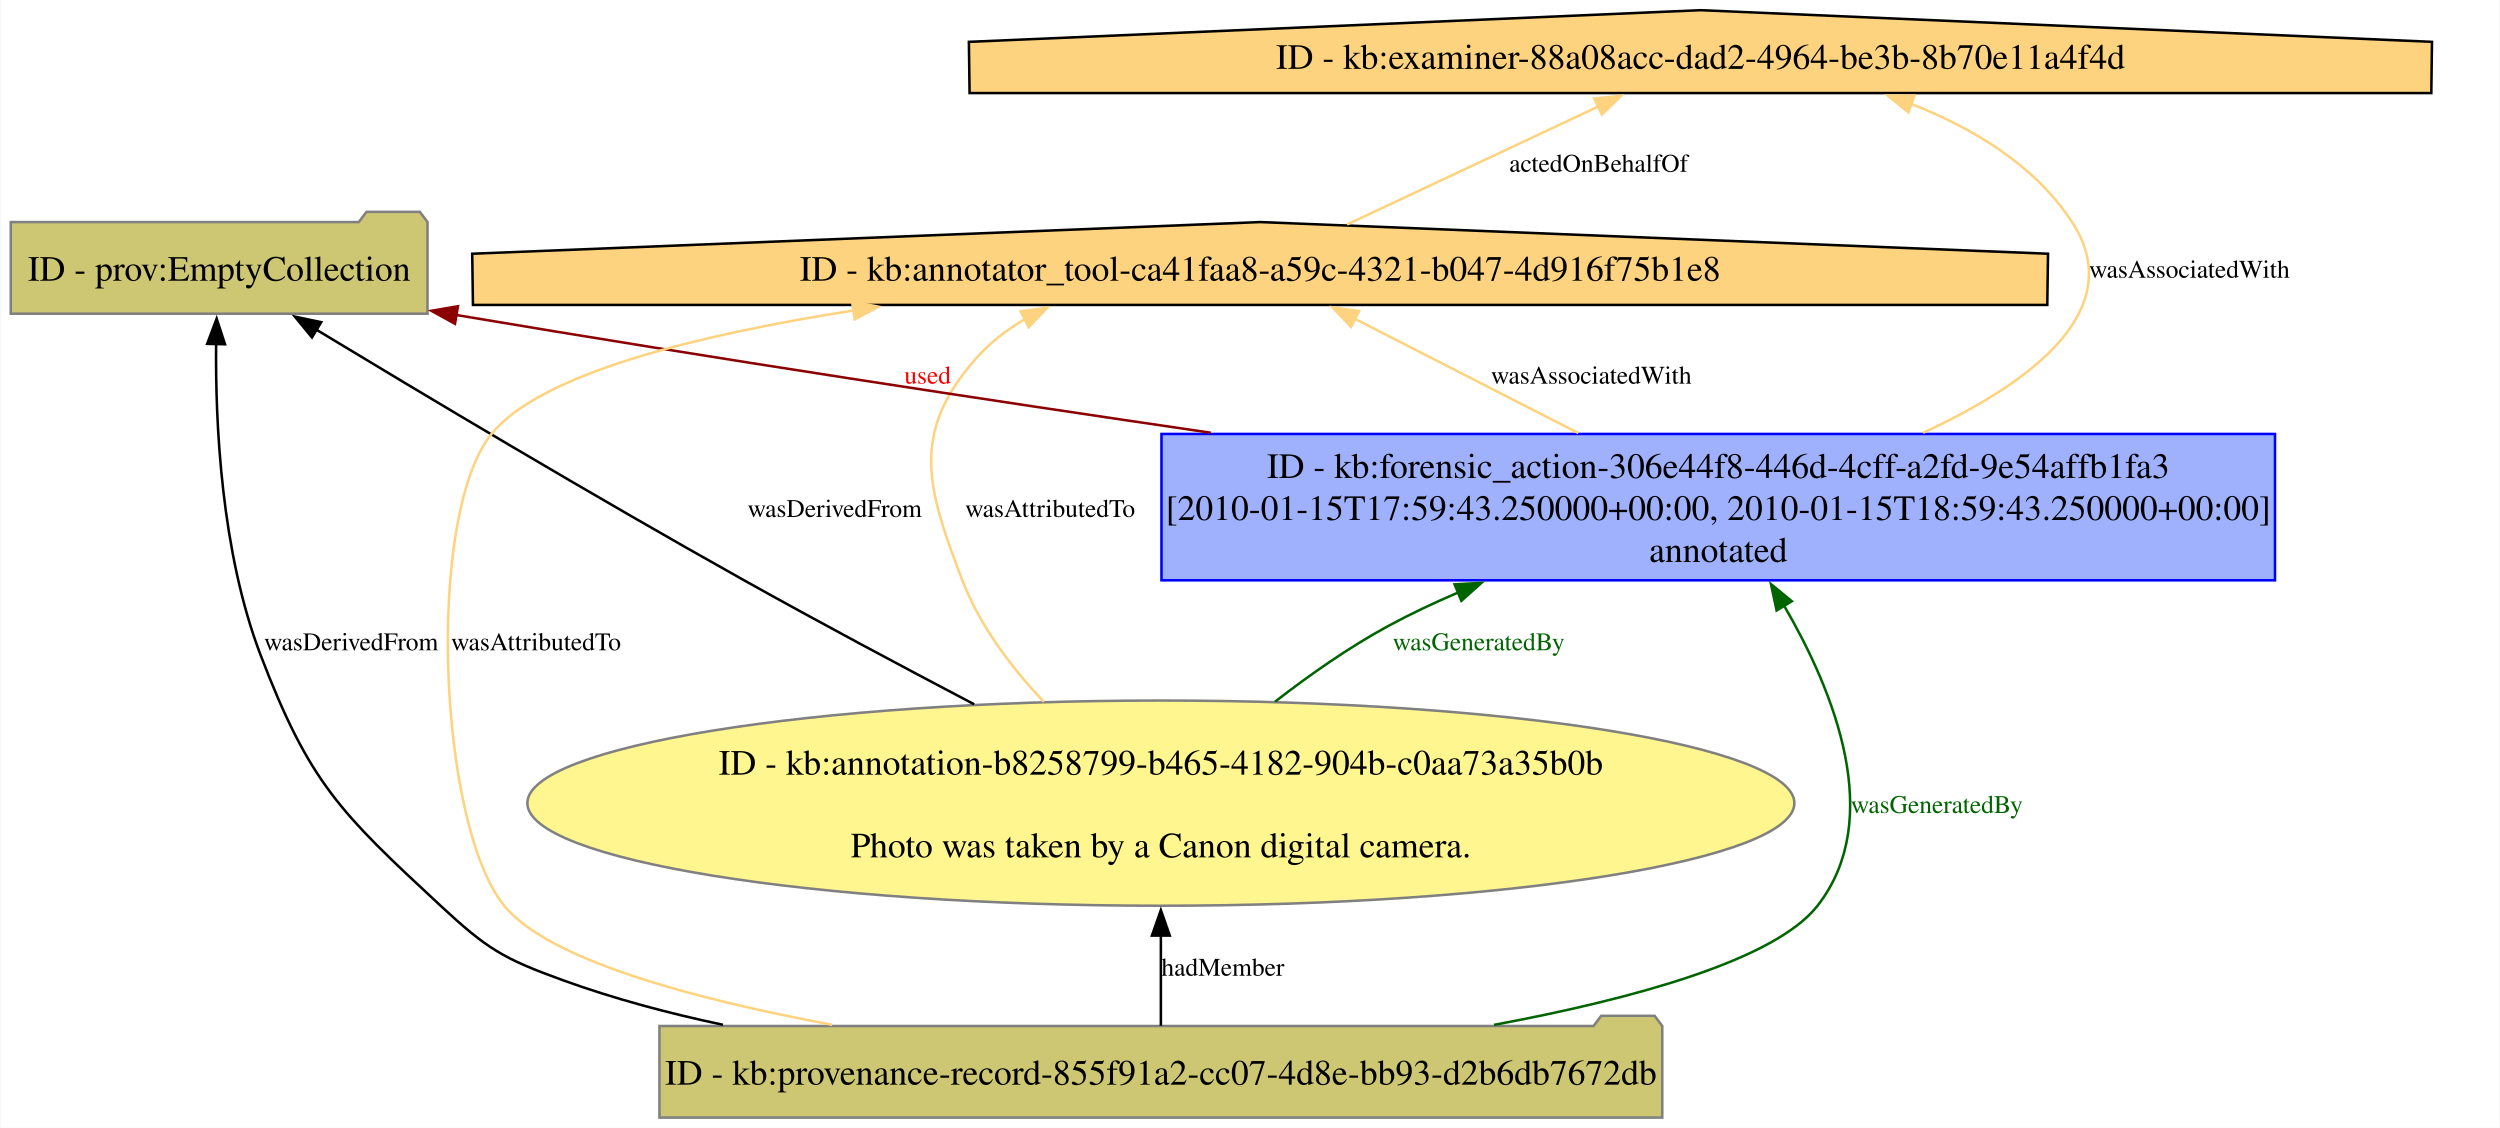
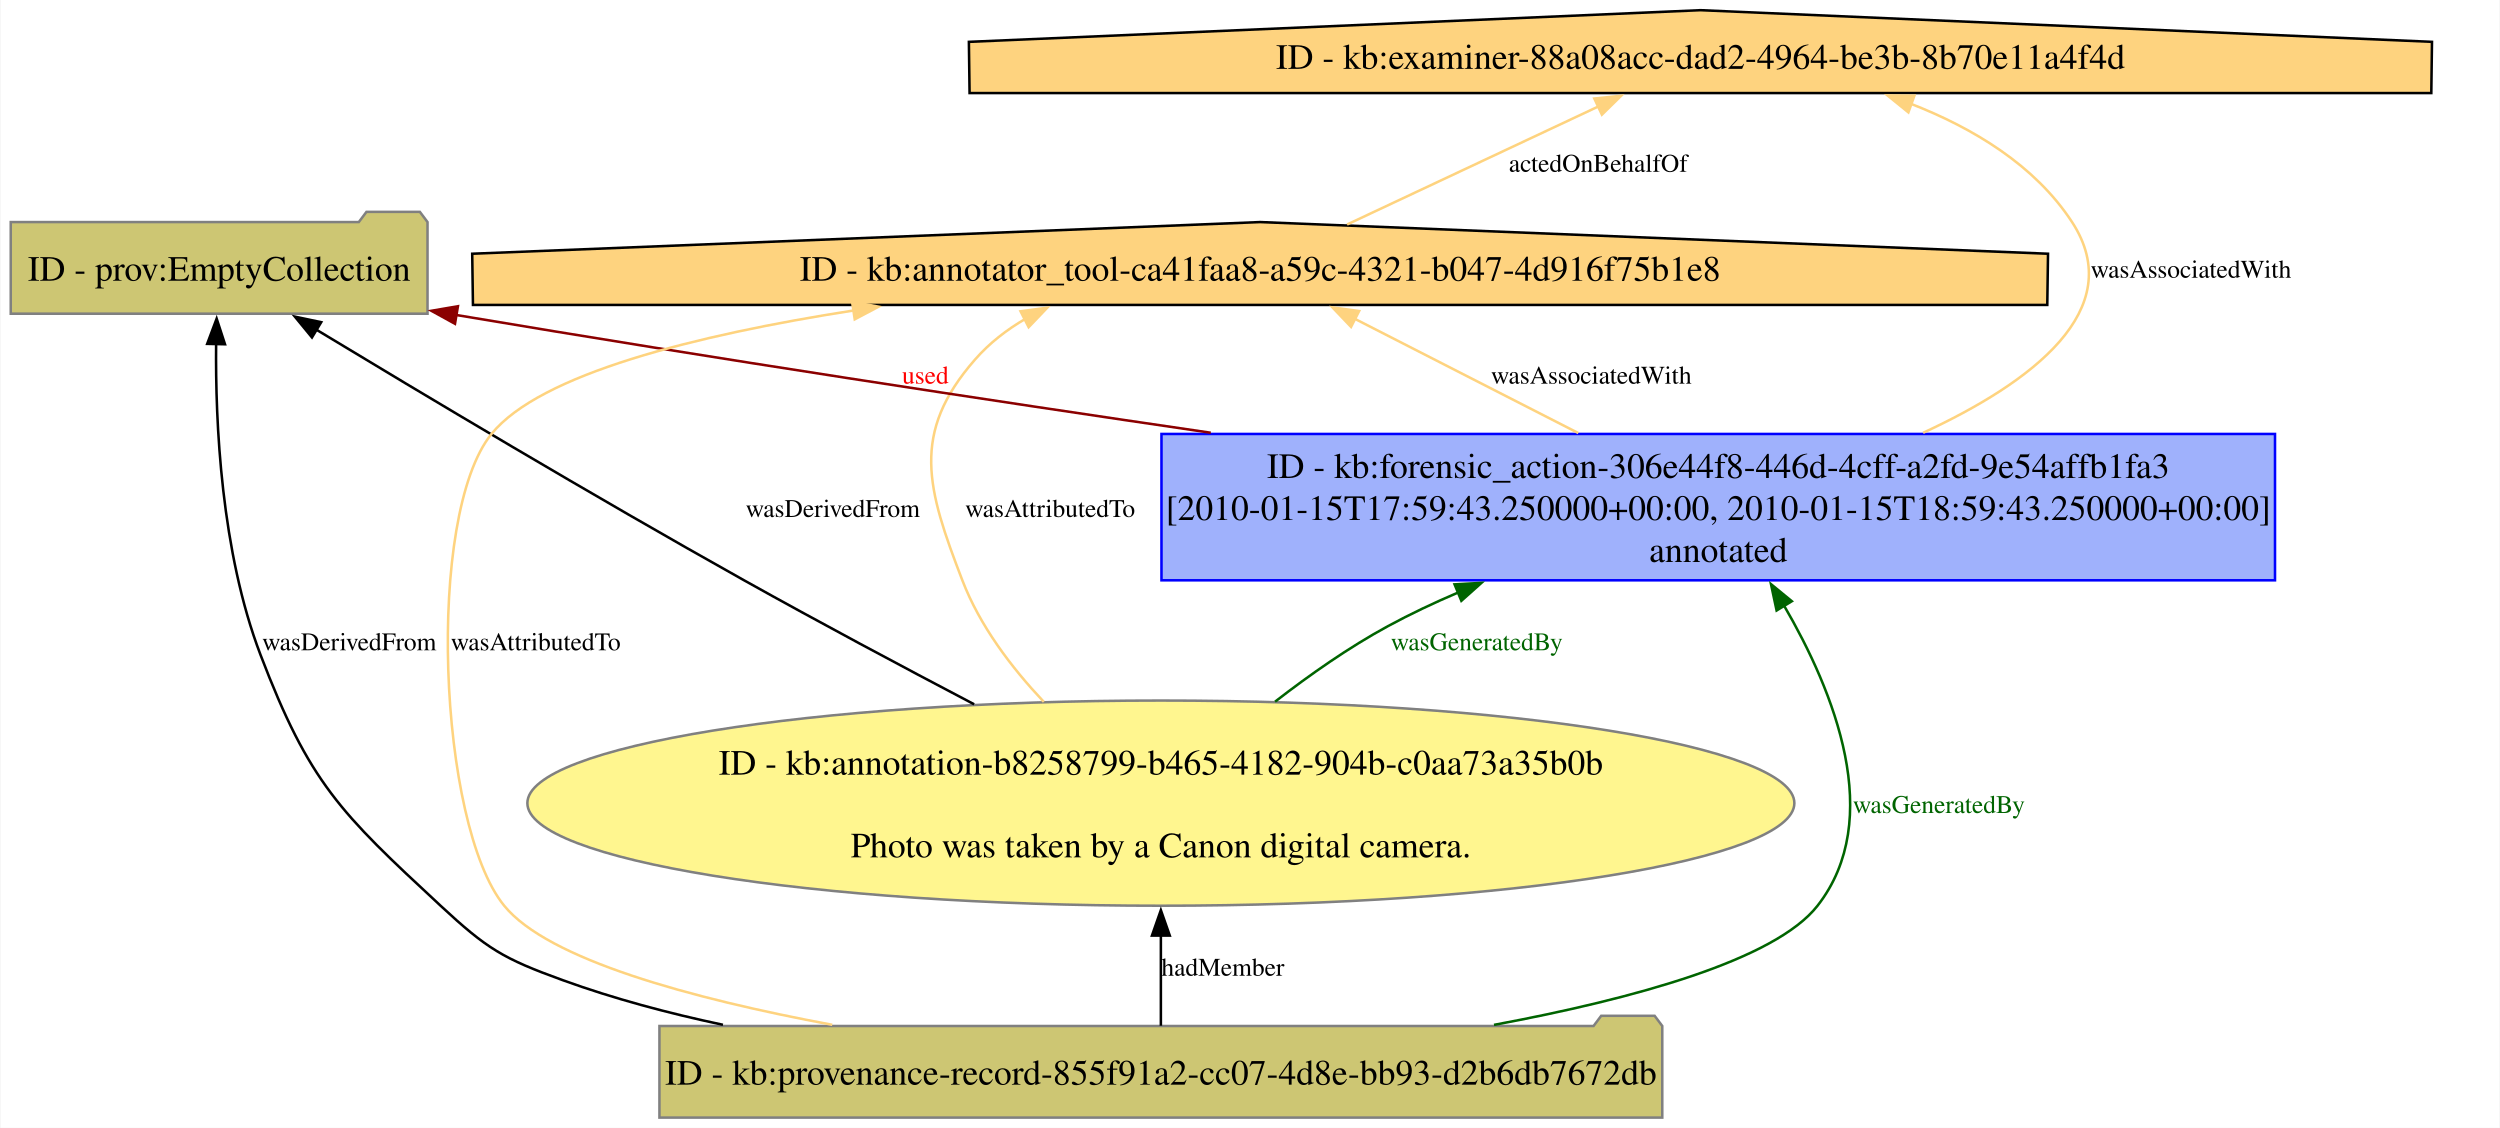
<svg xmlns="http://www.w3.org/2000/svg" xmlns:xlink="http://www.w3.org/1999/xlink" width="982pt" height="443pt" viewBox="0.00 0.00 981.80 443.11">
  <g id="graph0" class="graph" transform="scale(1 1) rotate(0) translate(4 439.11)">
    <polygon fill="white" stroke="none" points="-4,4 -4,-439.11 977.8,-439.11 977.8,4 -4,4" />
    <g id="node1" class="node">
      <g id="a_node1">
        <a xlink:title="ID - http://example.org/kb/annotation-b8258799-b465-4182-904b-c0aa73a35b0b">
          <ellipse fill="#fff68f" stroke="#808080" cx="451.88" cy="-123.56" rx="248.9" ry="40.31" />
          <text text-anchor="middle" x="451.88" y="-134.76" font-family="Times,serif" font-size="14.00">ID - kb:annotation-b8258799-b465-4182-904b-c0aa73a35b0b</text>
          <text text-anchor="middle" x="451.88" y="-102.26" font-family="Times,serif" font-size="14.00">Photo was taken by a Canon digital camera.</text>
        </a>
      </g>
    </g>
    <g id="node2" class="node">
      <g id="a_node2">
        <a xlink:title="ID - http://example.org/kb/annotator_tool-ca41faa8-a59c-4321-b047-4d916f75b1e8">
          <polygon fill="#fed37f" stroke="black" points="800.44,-339.42 490.88,-351.86 181.31,-339.42 181.6,-319.3 800.15,-319.3 800.44,-339.42" />
          <text text-anchor="middle" x="490.88" y="-328.81" font-family="Times,serif" font-size="14.00">ID - kb:annotator_tool-ca41faa8-a59c-4321-b047-4d916f75b1e8</text>
        </a>
      </g>
    </g>
    <g id="edge1" class="edge">
      <path fill="none" stroke="#fed37f" d="M405.89,-163.35C393.02,-176.98 380.69,-193.36 373.88,-211.11 360.03,-247.16 353.45,-268.79 378.88,-297.86 384.53,-304.33 391.37,-309.62 398.84,-313.94" />
      <polygon fill="#fed37f" stroke="#fed37f" points="396.75,-316.8 407.25,-318.22 399.93,-310.56 396.75,-316.8" />
      <text text-anchor="middle" x="408.38" y="-235.99" font-family="Times,serif" font-size="10.00">wasAttributedTo</text>
    </g>
    <g id="node4" class="node">
      <g id="a_node4">
        <a xlink:title="ID - http://example.org/kb/forensic_action-306e44f8-446d-4cff-a2fd-9e54affb1fa3">
          <polygon fill="#9fb1fc" stroke="#0000ff" points="889.62,-268.61 452.12,-268.61 452.12,-211.11 889.62,-211.11 889.62,-268.61" />
          <text text-anchor="middle" x="670.88" y="-251.31" font-family="Times,serif" font-size="14.00">ID - kb:forensic_action-306e44f8-446d-4cff-a2fd-9e54affb1fa3</text>
          <text text-anchor="middle" x="670.88" y="-234.81" font-family="Times,serif" font-size="14.00">[2010-01-15T17:59:43.250000+00:00, 2010-01-15T18:59:43.250000+00:00]</text>
          <text text-anchor="middle" x="670.88" y="-218.31" font-family="Times,serif" font-size="14.00">annotated</text>
        </a>
      </g>
    </g>
    <g id="edge2" class="edge">
      <path fill="none" stroke="darkgreen" d="M496.75,-163.43C510.4,-174.01 525.84,-184.82 541.12,-193.11 549.91,-197.88 559.3,-202.31 568.85,-206.39" />
      <polygon fill="darkgreen" stroke="darkgreen" points="567.27,-209.52 577.85,-210.1 569.94,-203.05 567.27,-209.52" />
-       <text text-anchor="middle" x="576.75" y="-183.61" font-family="Times,serif" font-size="10.00" fill="darkgreen">wasGeneratedBy</text>
+       <text text-anchor="middle" x="576" y="-183.61" font-family="Times,serif" font-size="10.00" fill="darkgreen">wasGeneratedBy</text>
    </g>
    <g id="node6" class="node">
      <g id="a_node6">
        <a xlink:title="ID - http://www.w3.org/ns/prov#EmptyCollection">
          <polygon fill="#cdc673" stroke="#808080" points="163.75,-351.86 160.75,-355.86 139.75,-355.86 136.75,-351.86 0,-351.86 0,-315.86 163.75,-315.86 163.75,-351.86" />
          <text text-anchor="middle" x="81.88" y="-328.81" font-family="Times,serif" font-size="14.00">ID - prov:EmptyCollection</text>
        </a>
      </g>
    </g>
    <g id="edge3" class="edge">
      <path fill="none" stroke="black" d="M378.52,-162.39C350.13,-177.28 317.46,-194.71 288.12,-211.11 228.78,-244.29 161.1,-284.75 119.94,-309.66" />
      <polygon fill="black" stroke="black" points="118.35,-306.53 111.62,-314.71 121.98,-312.52 118.35,-306.53" />
-       <text text-anchor="middle" x="323.75" y="-235.99" font-family="Times,serif" font-size="10.00">wasDerivedFrom</text>
+       <text text-anchor="middle" x="323" y="-235.99" font-family="Times,serif" font-size="10.00">wasDerivedFrom</text>
    </g>
    <g id="node3" class="node">
      <g id="a_node3">
        <a xlink:title="ID - http://example.org/kb/examiner-88a08acc-dad2-4964-be3b-8b70e11a4f4d">
          <polygon fill="#fed37f" stroke="black" points="951.3,-422.67 663.88,-435.11 376.45,-422.67 376.72,-402.55 951.03,-402.55 951.3,-422.67" />
          <text text-anchor="middle" x="663.88" y="-412.06" font-family="Times,serif" font-size="14.00">ID - kb:examiner-88a08acc-dad2-4964-be3b-8b70e11a4f4d</text>
        </a>
      </g>
    </g>
    <g id="edge4" class="edge">
      <path fill="none" stroke="#fed37f" d="M525.05,-350.91C553.51,-364.28 594.05,-383.32 623.99,-397.38" />
      <polygon fill="#fed37f" stroke="#fed37f" points="622.18,-400.4 632.72,-401.48 625.16,-394.06 622.18,-400.4" />
-       <text text-anchor="middle" x="623.88" y="-371.61" font-family="Times,serif" font-size="10.00">actedOnBehalfOf</text>
+       <text text-anchor="middle" x="623.73" y="-371.61" font-family="Times,serif" font-size="10.00">actedOnBehalfOf</text>
    </g>
    <g id="edge5" class="edge">
      <path fill="none" stroke="#fed37f" d="M615.89,-268.96C587.36,-283.55 553.26,-300.97 527.89,-313.94" />
      <polygon fill="#fed37f" stroke="#fed37f" points="526.6,-310.67 519.29,-318.34 529.78,-316.9 526.6,-310.67" />
      <text text-anchor="middle" x="621" y="-288.36" font-family="Times,serif" font-size="10.00">wasAssociatedWith</text>
    </g>
    <g id="edge6" class="edge">
      <path fill="none" stroke="#fed37f" d="M751.37,-269.07C793.64,-288.63 832.4,-317.33 809.88,-351.86 795.31,-374.18 771.06,-388.8 746.46,-398.36" />
      <polygon fill="#fed37f" stroke="#fed37f" points="745.58,-394.95 737.35,-401.63 747.95,-401.54 745.58,-394.95" />
-       <text text-anchor="middle" x="856" y="-329.99" font-family="Times,serif" font-size="10.00">wasAssociatedWith</text>
+       <text text-anchor="middle" x="856.61" y="-329.99" font-family="Times,serif" font-size="10.00">wasAssociatedWith</text>
    </g>
    <g id="edge7" class="edge">
      <path fill="none" stroke="#8b0000" d="M471.49,-269.08C383.28,-282 278.03,-298 175.02,-315.35" />
      <polygon fill="#8b0000" stroke="#8b0000" points="174.54,-311.89 165.26,-317 175.7,-318.79 174.54,-311.89" />
-       <text text-anchor="middle" x="360.25" y="-288.36" font-family="Times,serif" font-size="10.00" fill="red">used</text>
+       <text text-anchor="middle" x="359.35" y="-288.36" font-family="Times,serif" font-size="10.00" fill="red">used</text>
    </g>
    <g id="node5" class="node">
      <g id="a_node5">
        <a xlink:title="ID - http://example.org/kb/provenance-record-855f91a2-cc07-4d8e-bb93-d2b6db7672db">
          <polygon fill="#cdc673" stroke="#808080" points="648.88,-36 645.88,-40 624.88,-40 621.88,-36 254.87,-36 254.87,0 648.88,0 648.88,-36" />
          <text text-anchor="middle" x="451.88" y="-12.95" font-family="Times,serif" font-size="14.00">ID - kb:provenance-record-855f91a2-cc07-4d8e-bb93-d2b6db7672db</text>
        </a>
      </g>
    </g>
    <g id="edge8" class="edge">
      <path fill="none" stroke="black" d="M451.88,-36.1C451.88,-45.96 451.88,-58.93 451.88,-71.82" />
      <polygon fill="black" stroke="black" points="448.38,-71.53 451.88,-81.53 455.38,-71.53 448.38,-71.53" />
      <text text-anchor="middle" x="476.25" y="-55.75" font-family="Times,serif" font-size="10.00">hadMember</text>
    </g>
    <g id="edge9" class="edge">
      <path fill="none" stroke="#fed37f" d="M322.77,-36.46C267.22,-46.82 211.06,-62.12 193.88,-83.25 167.87,-115.22 162.95,-236.58 188.88,-268.61 207.93,-292.14 268.97,-307.42 331.24,-317.14" />
      <polygon fill="#fed37f" stroke="#fed37f" points="330.55,-320.58 340.96,-318.61 331.6,-313.65 330.55,-320.58" />
-       <text text-anchor="middle" x="206.38" y="-183.61" font-family="Times,serif" font-size="10.00">wasAttributedTo</text>
+       <text text-anchor="middle" x="206.26" y="-183.61" font-family="Times,serif" font-size="10.00">wasAttributedTo</text>
    </g>
    <g id="edge10" class="edge">
      <path fill="none" stroke="darkgreen" d="M582.76,-36.44C637.93,-46.72 693.25,-61.97 709.88,-83.25 736.49,-117.3 716.51,-167.25 696.64,-201.31" />
      <polygon fill="darkgreen" stroke="darkgreen" points="693.8,-199.25 691.59,-209.61 699.78,-202.89 693.8,-199.25" />
-       <text text-anchor="middle" x="756.75" y="-119.68" font-family="Times,serif" font-size="10.00" fill="darkgreen">wasGeneratedBy</text>
+       <text text-anchor="middle" x="757.57" y="-119.68" font-family="Times,serif" font-size="10.00" fill="darkgreen">wasGeneratedBy</text>
    </g>
    <g id="edge11" class="edge">
      <path fill="none" stroke="black" d="M279.82,-36.47C258.3,-41.02 236.85,-46.76 216.88,-54 193.39,-62.51 187.19,-66.26 168.88,-83.25 129.33,-119.93 117.37,-131.47 98.12,-181.86 82.68,-222.31 80.36,-272.99 80.69,-304.14" />
      <polygon fill="black" stroke="black" points="77.18,-304.01 80.9,-313.93 84.18,-303.85 77.18,-304.01" />
-       <text text-anchor="middle" x="133.75" y="-183.61" font-family="Times,serif" font-size="10.00">wasDerivedFrom</text>
+       <text text-anchor="middle" x="133" y="-183.61" font-family="Times,serif" font-size="10.00">wasDerivedFrom</text>
    </g>
  </g>
</svg>
